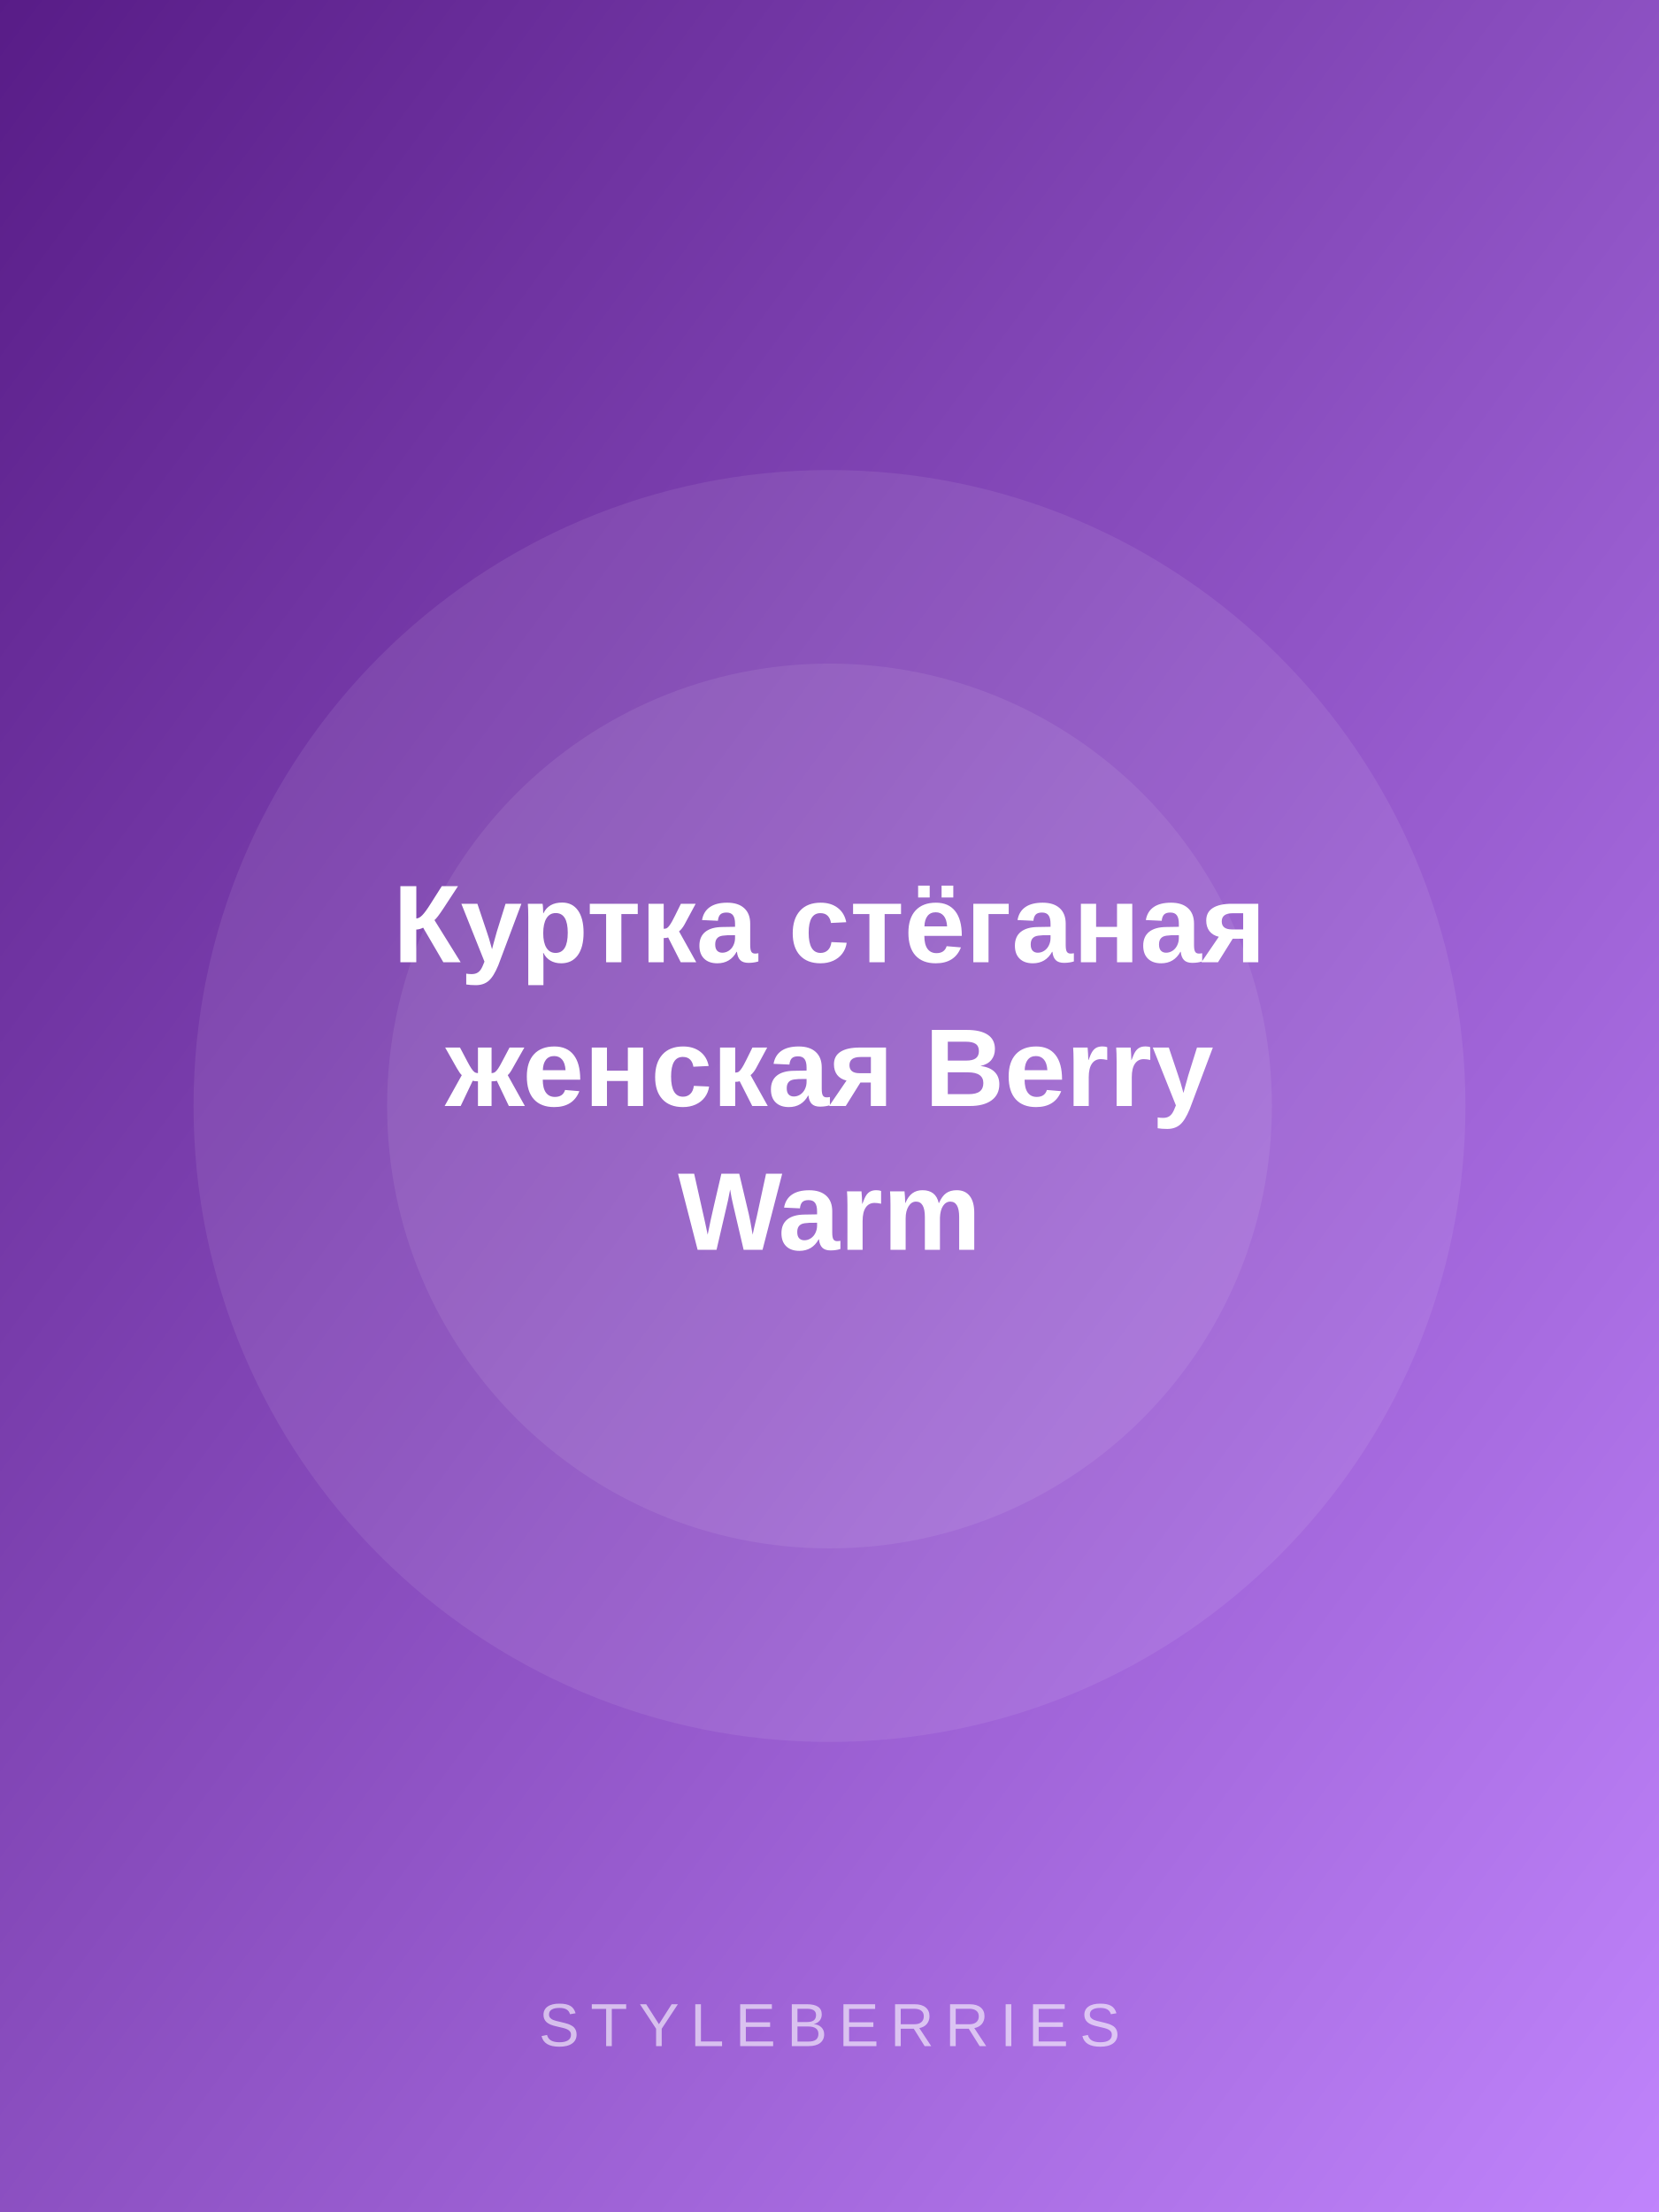
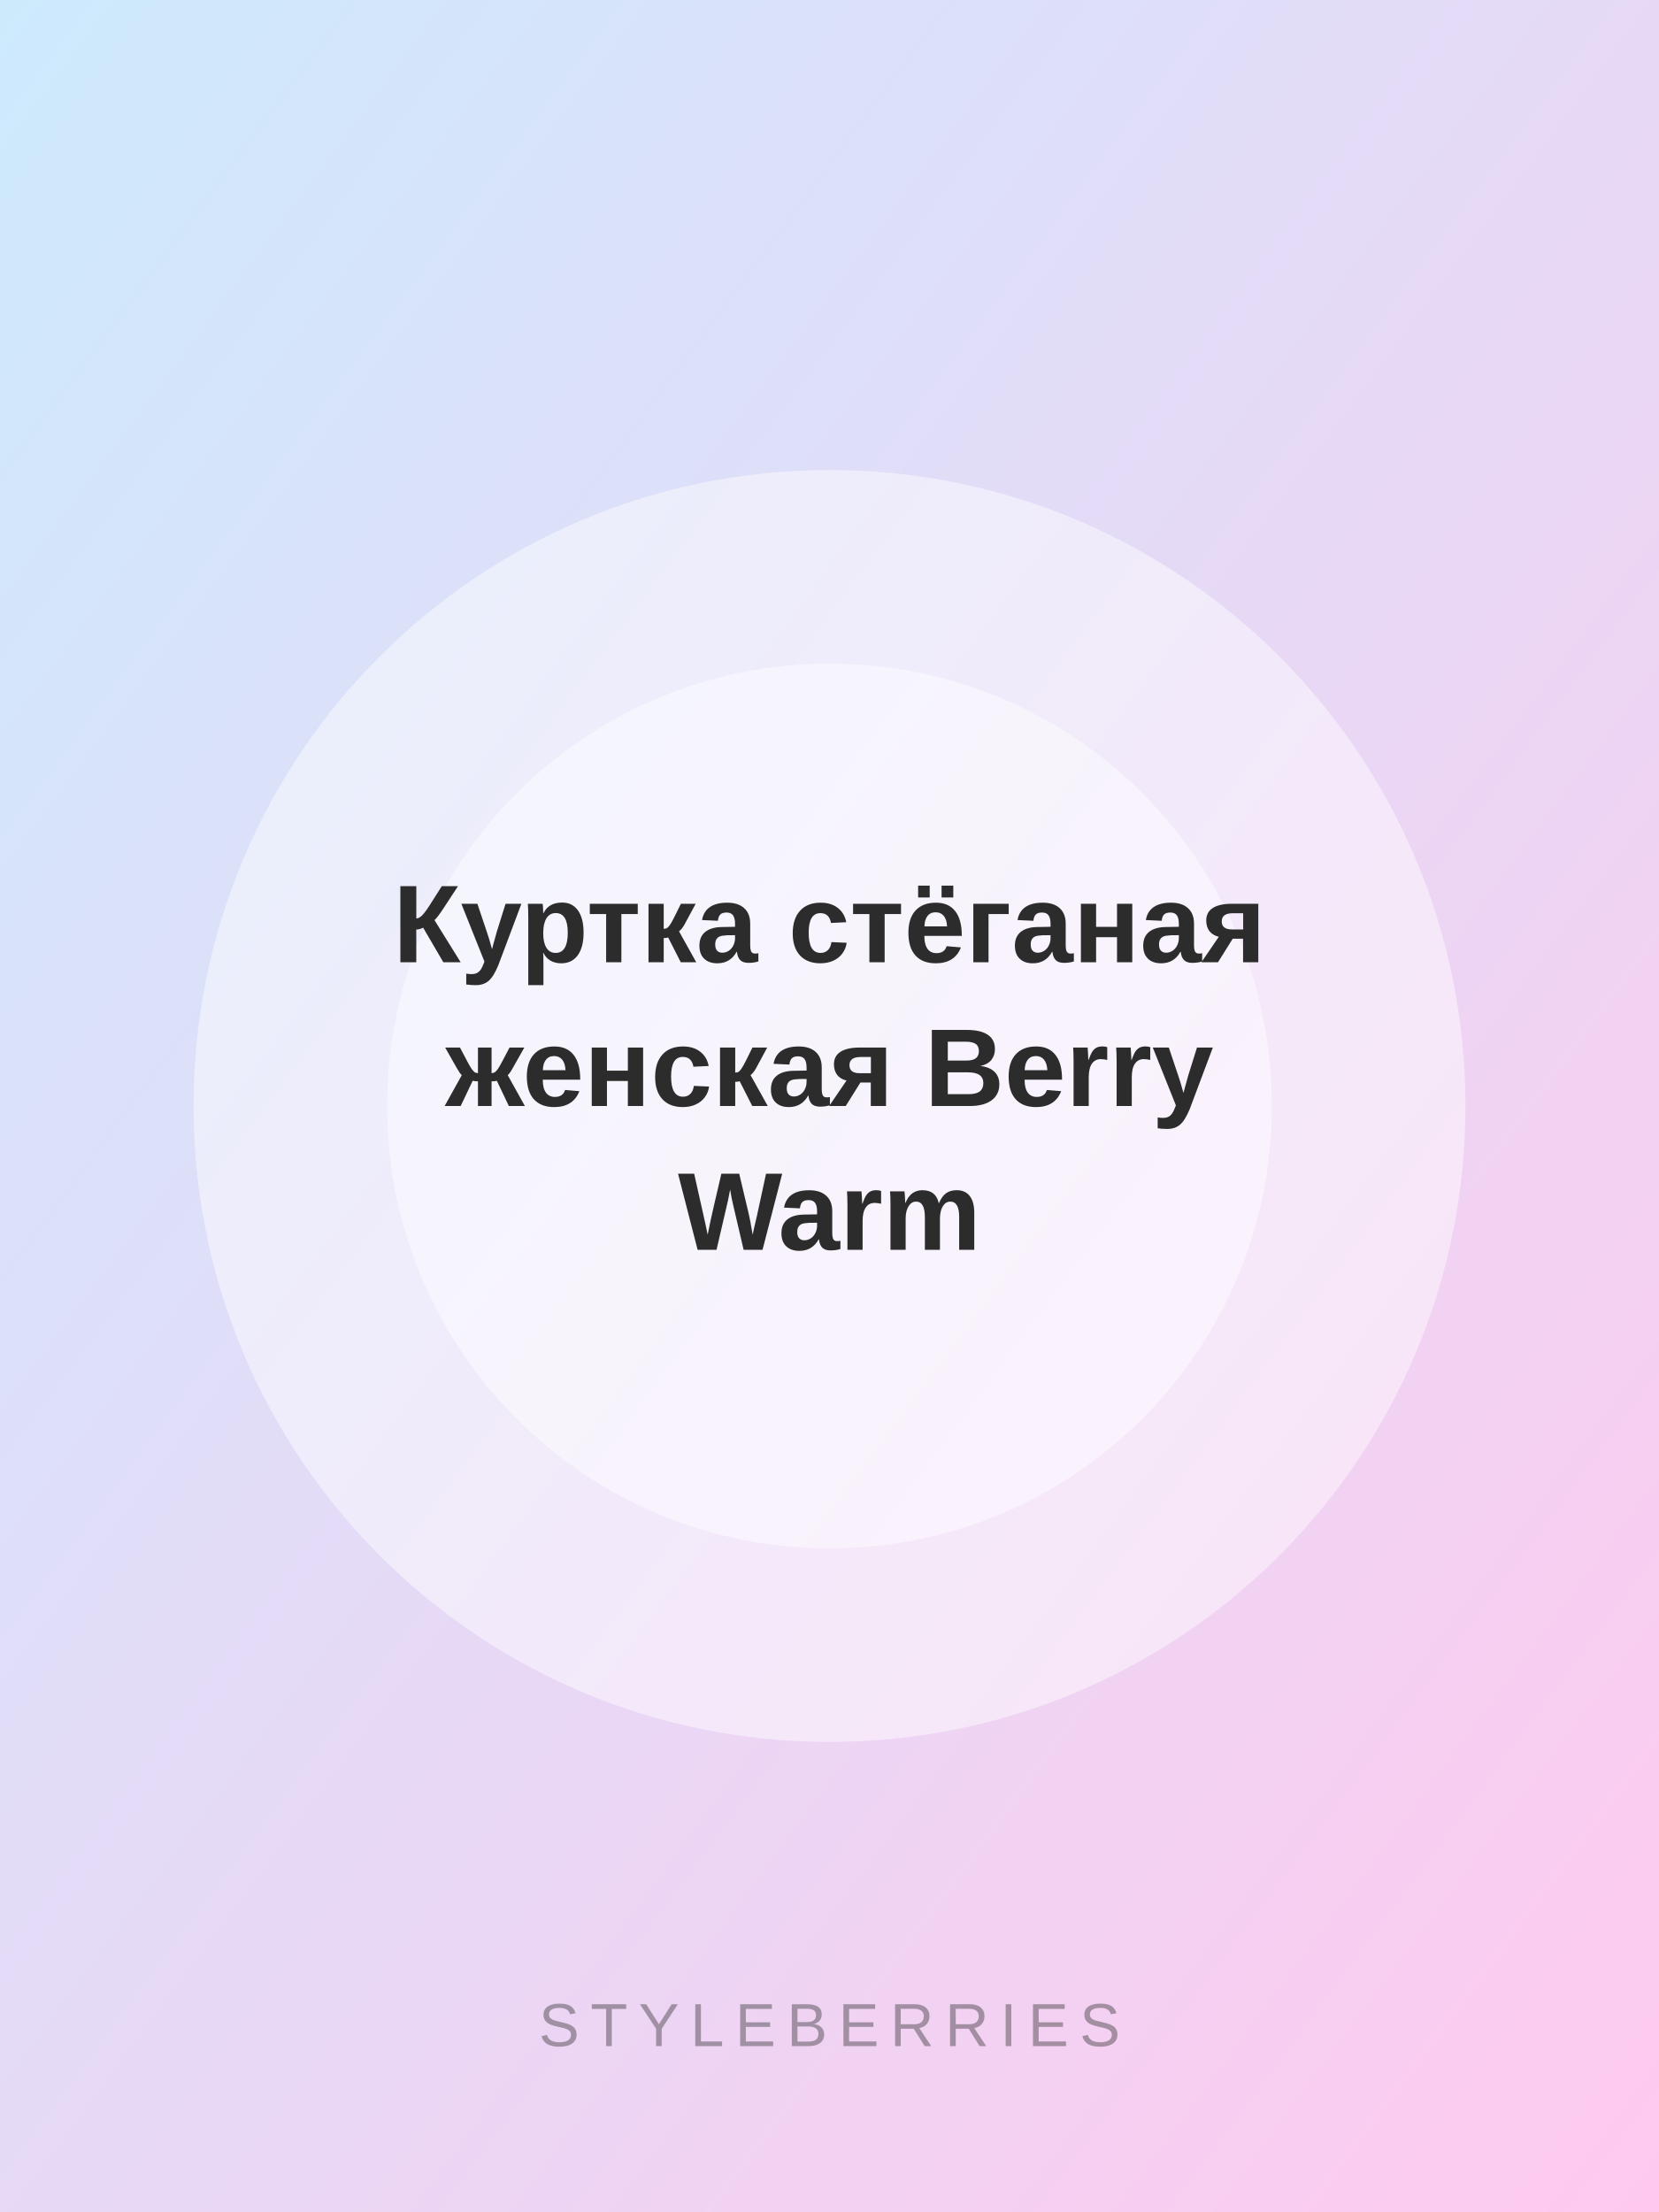
<svg xmlns="http://www.w3.org/2000/svg" width="600" height="800" viewBox="0 0 600 800">
  <defs>
    <linearGradient id="g" x1="0" y1="0" x2="1" y2="1">
-       <stop offset="0" stop-color="#581c87" />
-       <stop offset="1" stop-color="#c084fc" />
+       <stop offset="0" stop-color="#cdeafd" />
+       <stop offset="1" stop-color="#ffc9ef" />
    </linearGradient>
  </defs>
  <rect width="600" height="800" fill="url(#g)" />
-   <circle cx="300" cy="400" r="230" fill="rgba(255,255,255,0.08)" />
-   <circle cx="300" cy="400" r="160" fill="rgba(255,255,255,0.08)" />
-   <text x="300" y="348" font-size="40" text-anchor="middle" fill="#ffffff" font-family="Arial, sans-serif" font-weight="bold">Куртка стёганая</text>
-   <text x="300" y="400" font-size="40" text-anchor="middle" fill="#ffffff" font-family="Arial, sans-serif" font-weight="bold">женская Berry</text>
-   <text x="300" y="452" font-size="40" text-anchor="middle" fill="#ffffff" font-family="Arial, sans-serif" font-weight="bold">Warm</text>
-   <text x="300" y="740" font-size="22" text-anchor="middle" fill="rgba(255,255,255,0.6)" font-family="Arial, sans-serif" letter-spacing="4">STYLEBERRIES</text>
+   <circle cx="300" cy="400" r="230" fill="rgba(255,255,255,0.45)" />
+   <circle cx="300" cy="400" r="160" fill="rgba(255,255,255,0.45)" />
+   <text x="300" y="348" font-size="40" text-anchor="middle" fill="#2c2c2c" font-family="Arial, sans-serif" font-weight="bold">Куртка стёганая</text>
+   <text x="300" y="400" font-size="40" text-anchor="middle" fill="#2c2c2c" font-family="Arial, sans-serif" font-weight="bold">женская Berry</text>
+   <text x="300" y="452" font-size="40" text-anchor="middle" fill="#2c2c2c" font-family="Arial, sans-serif" font-weight="bold">Warm</text>
+   <text x="300" y="740" font-size="22" text-anchor="middle" fill="rgba(44,44,44,0.4)" font-family="Arial, sans-serif" letter-spacing="4">STYLEBERRIES</text>
</svg>
